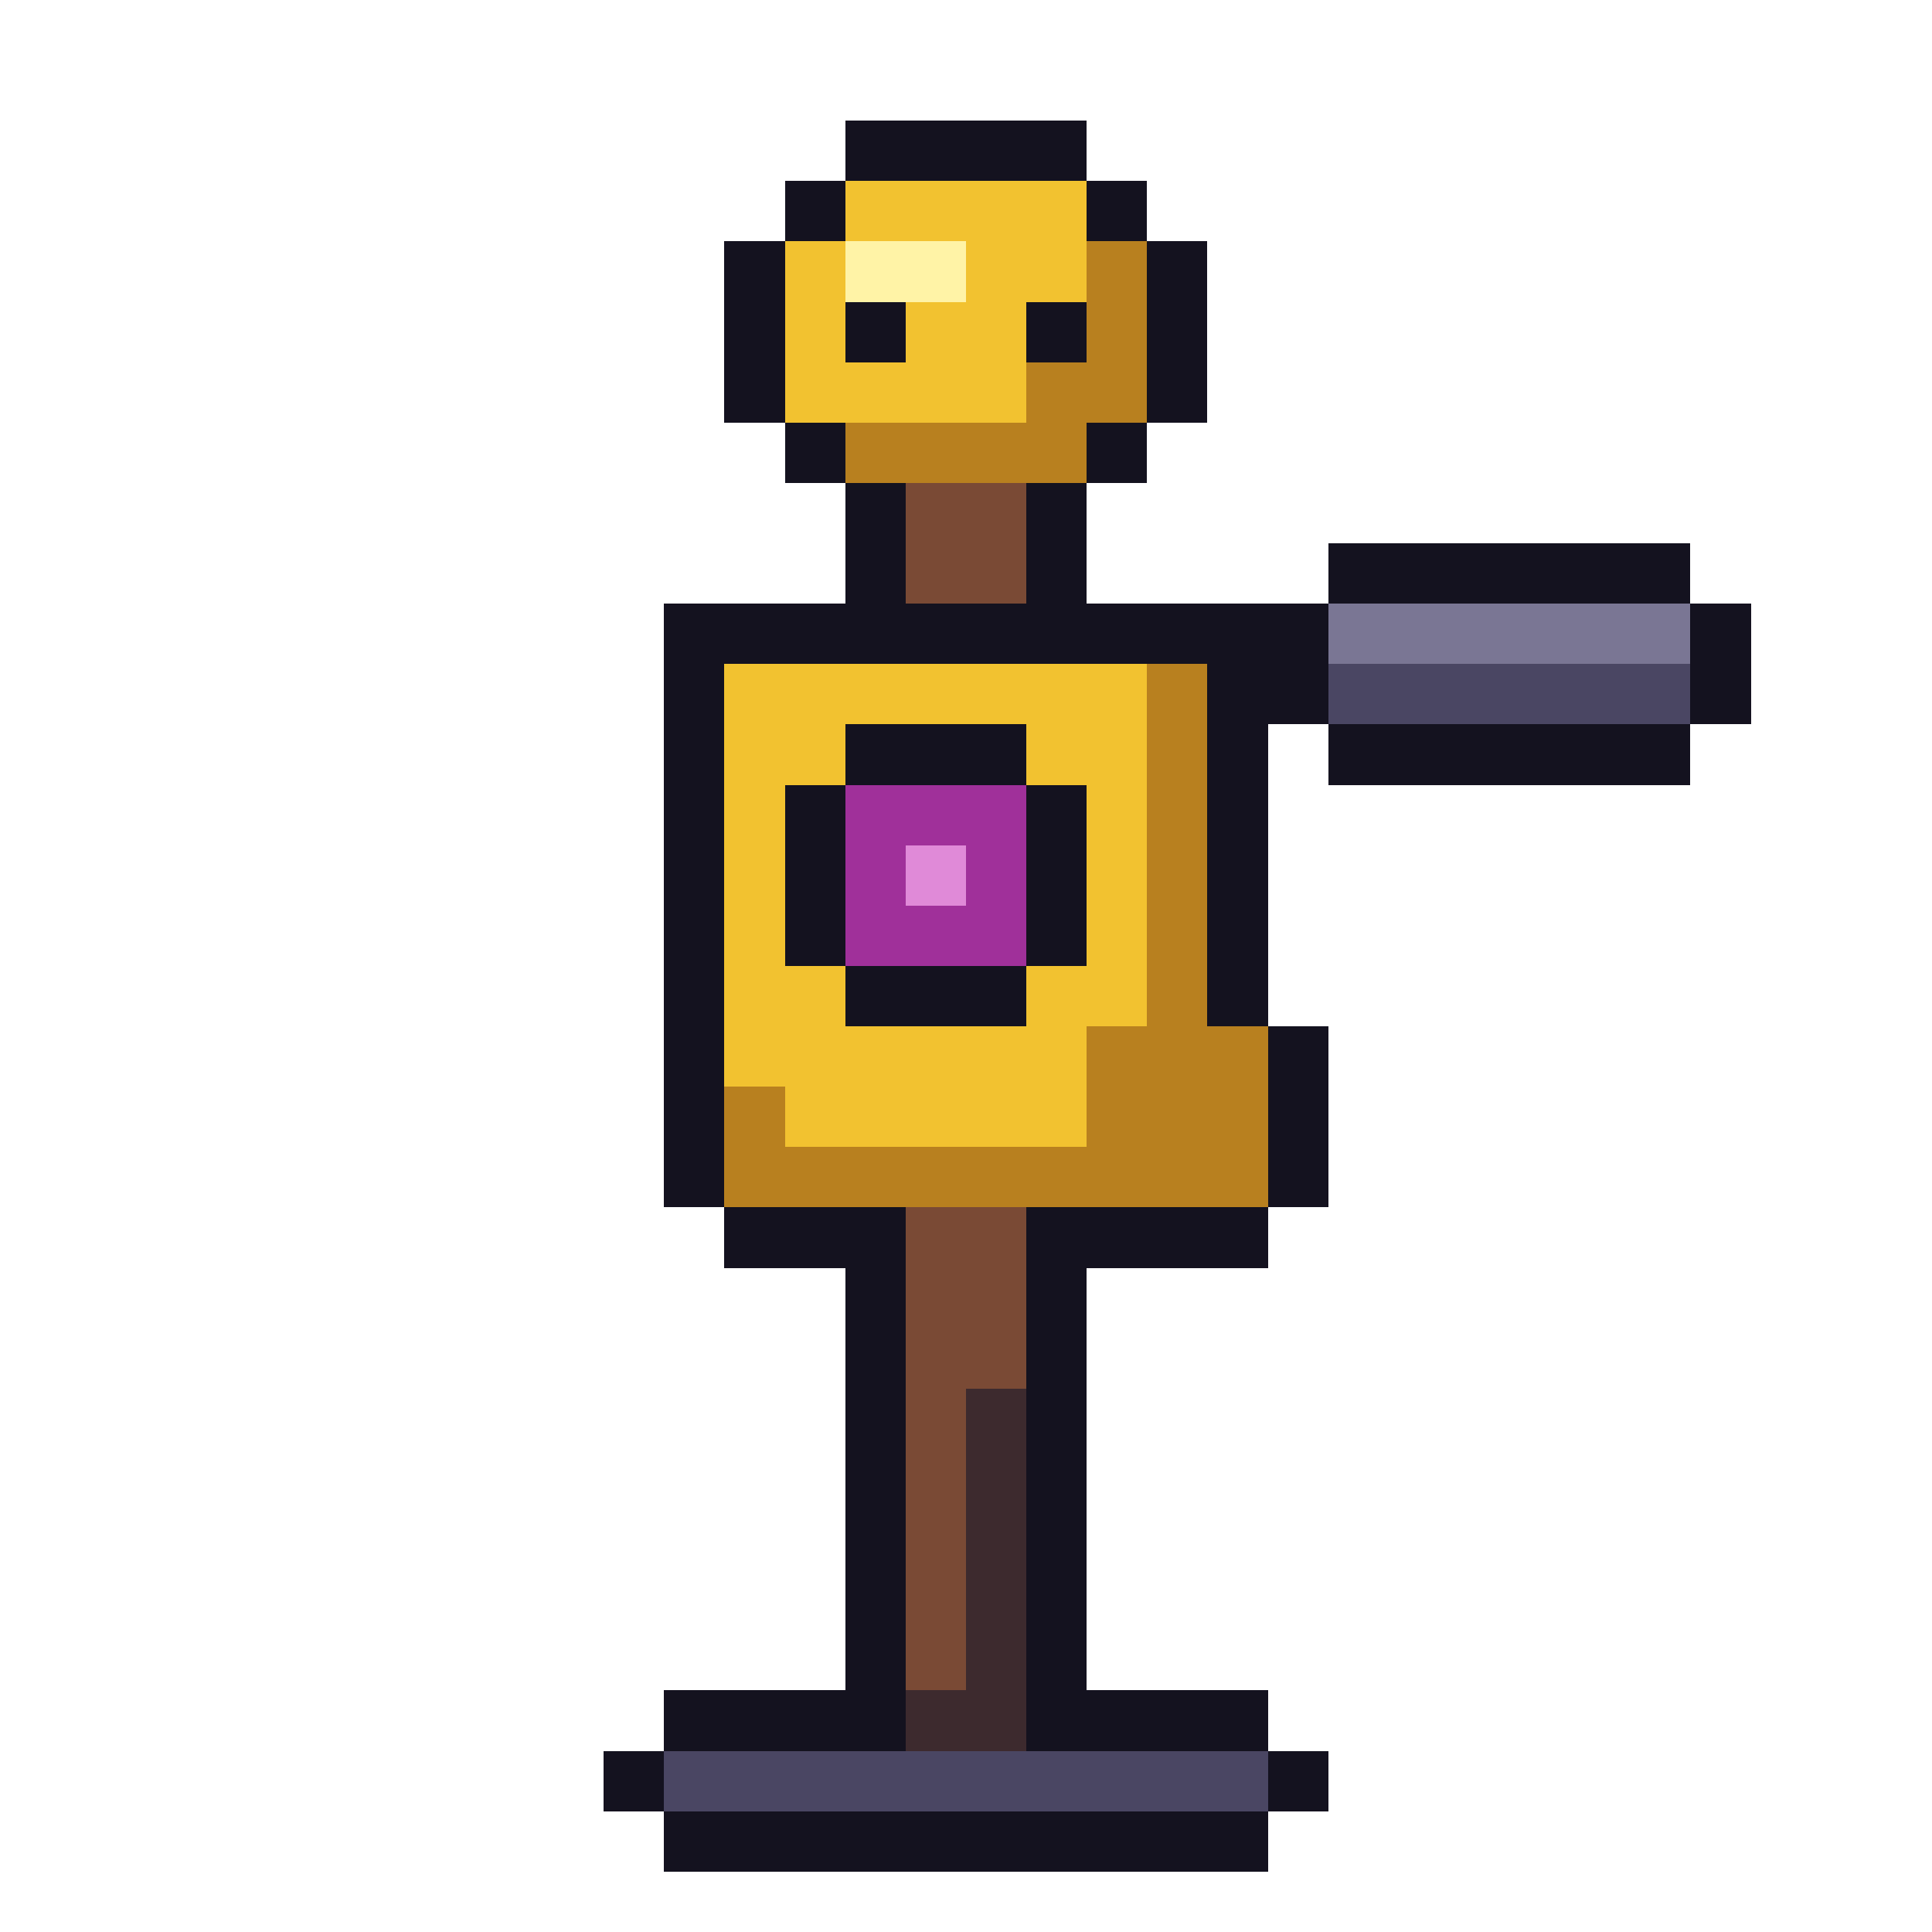
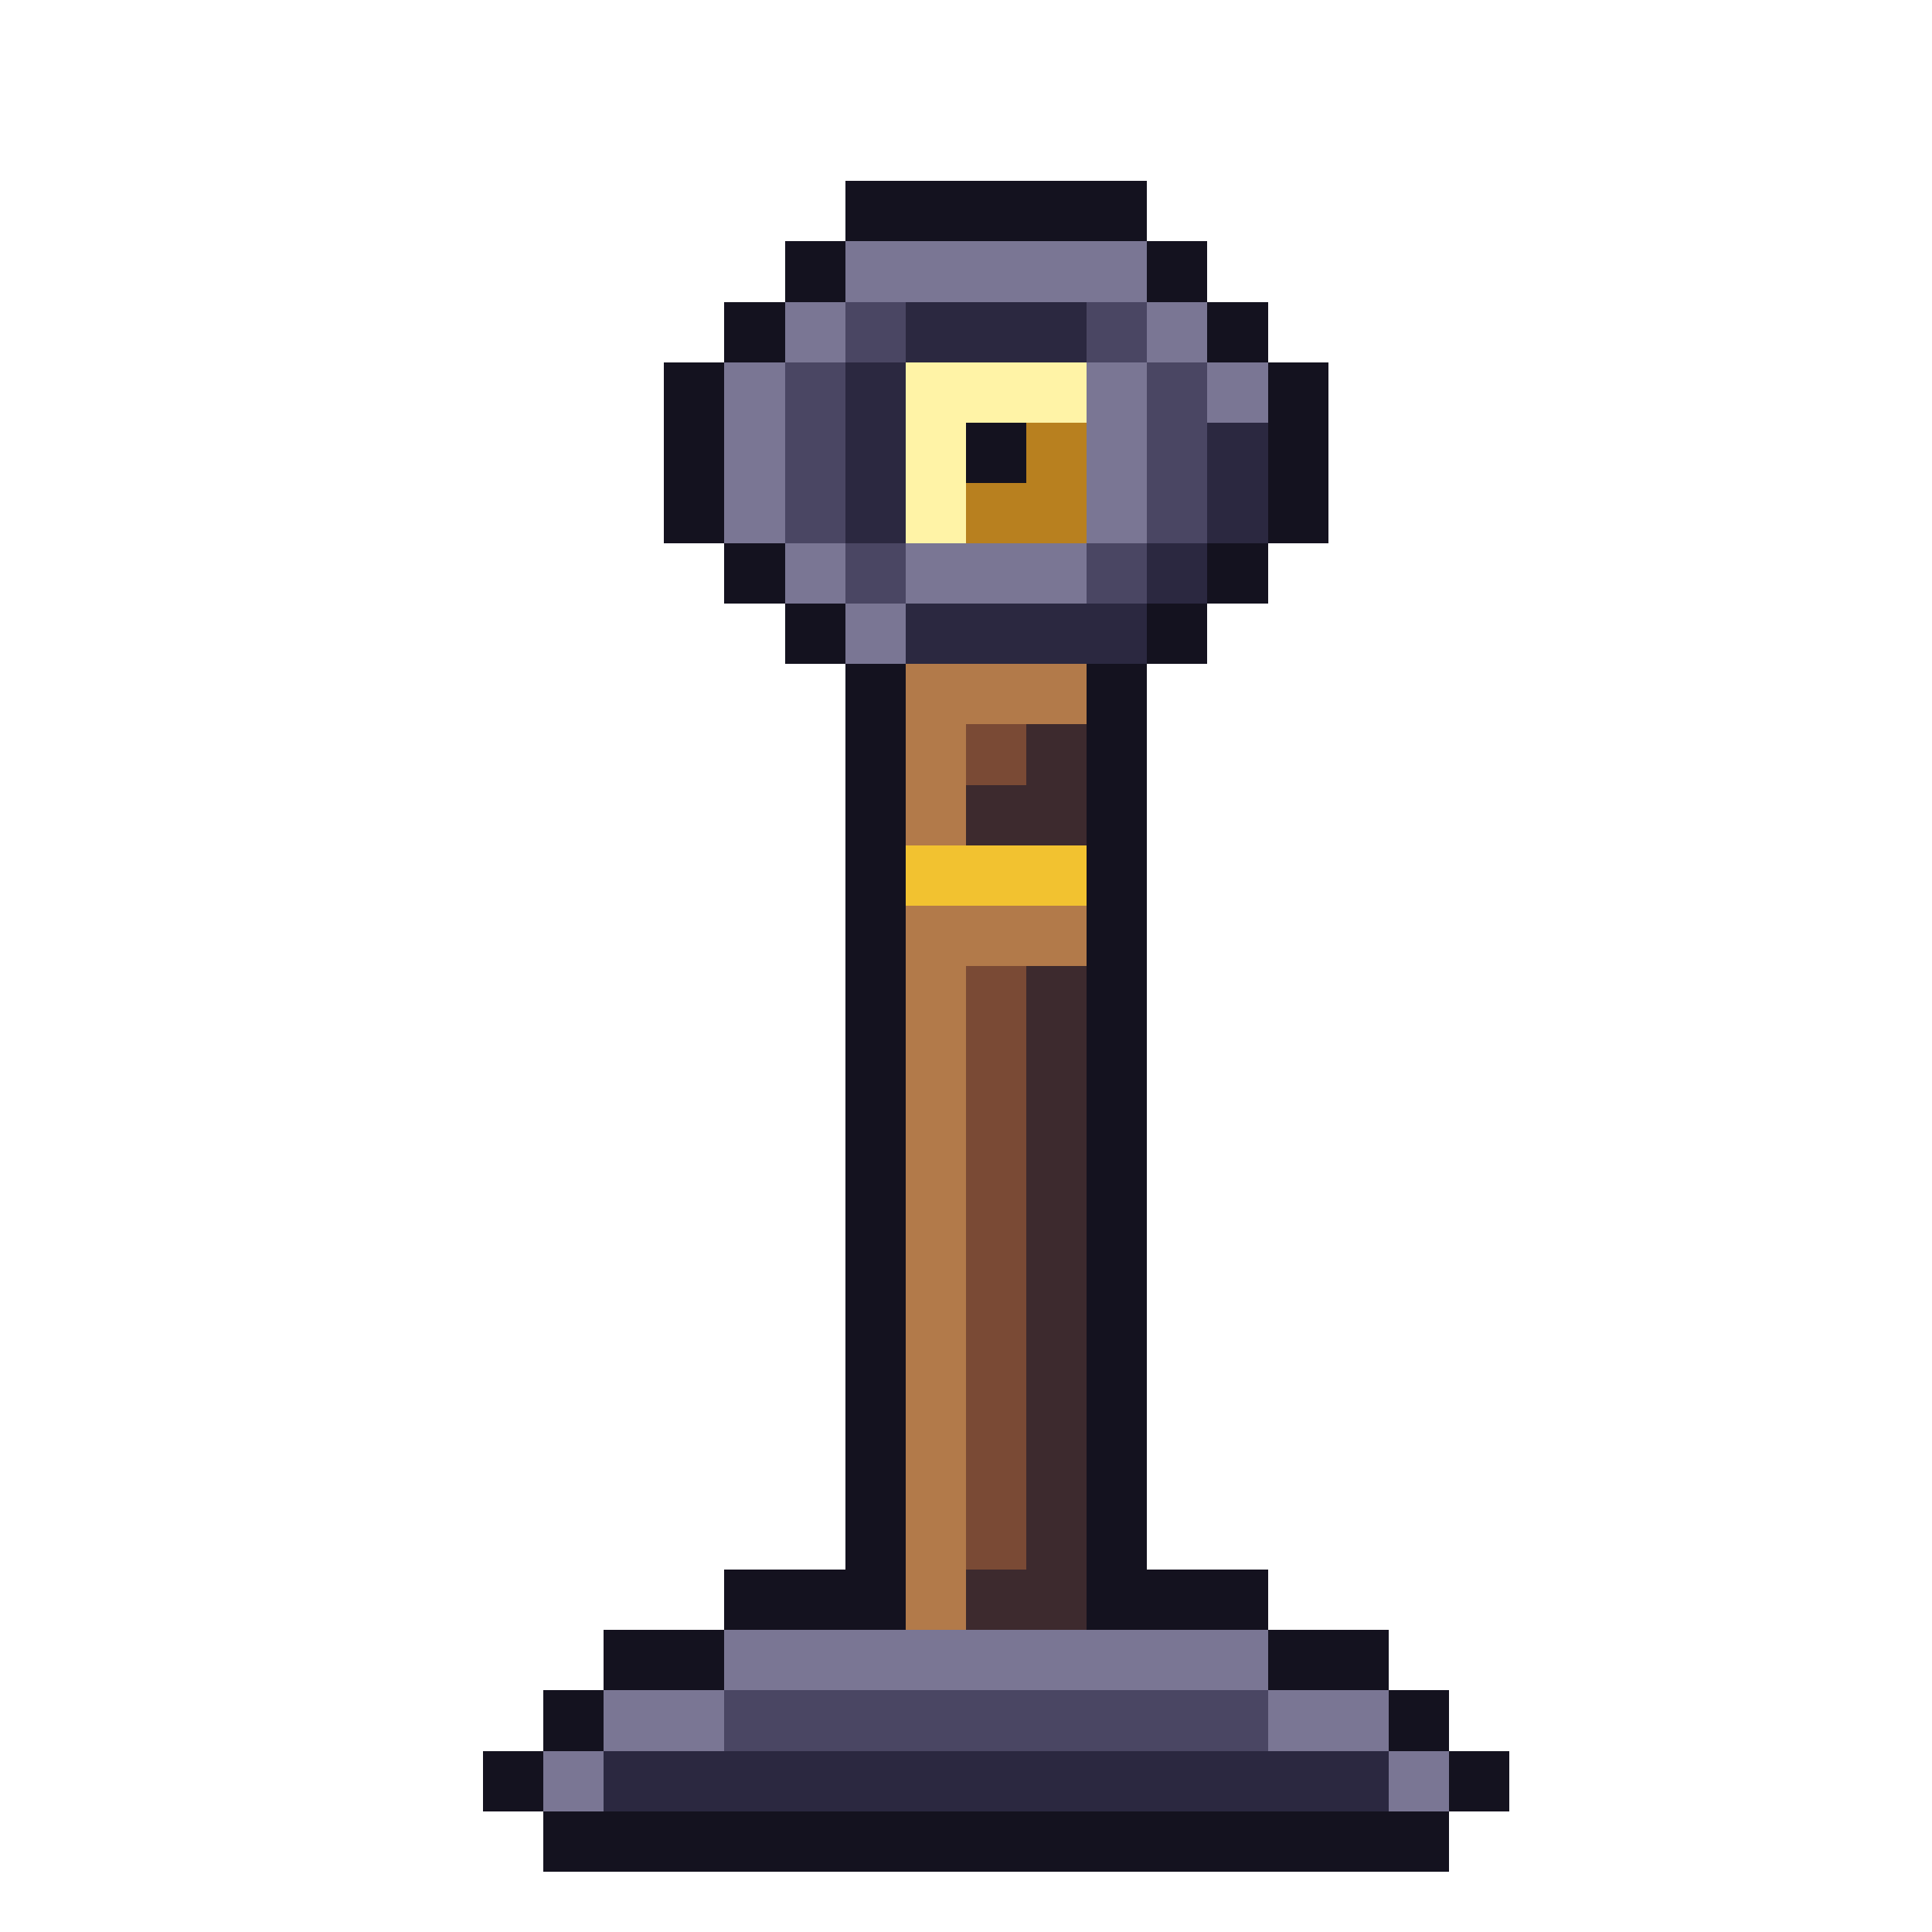
<svg xmlns="http://www.w3.org/2000/svg" width="32" height="32" viewBox="0 0 32 32" shape-rendering="crispEdges">
-   <rect x="14" y="2" width="4" height="1" fill="#14121f" />
-   <rect x="13" y="3" width="1" height="1" fill="#14121f" />
-   <rect x="14" y="3" width="4" height="1" fill="#f2c230" />
-   <rect x="18" y="3" width="1" height="1" fill="#14121f" />
-   <rect x="12" y="4" width="1" height="1" fill="#14121f" />
-   <rect x="13" y="4" width="1" height="1" fill="#f2c230" />
-   <rect x="14" y="4" width="2" height="1" fill="#fff3a6" />
-   <rect x="16" y="4" width="2" height="1" fill="#f2c230" />
-   <rect x="18" y="4" width="1" height="1" fill="#b8801f" />
+   <rect x="14" y="3" width="5" height="1" fill="#14121f" />
+   <rect x="13" y="4" width="1" height="1" fill="#14121f" />
+   <rect x="14" y="4" width="5" height="1" fill="#7a7694" />
  <rect x="19" y="4" width="1" height="1" fill="#14121f" />
  <rect x="12" y="5" width="1" height="1" fill="#14121f" />
-   <rect x="13" y="5" width="1" height="1" fill="#f2c230" />
-   <rect x="14" y="5" width="1" height="1" fill="#14121f" />
-   <rect x="15" y="5" width="2" height="1" fill="#f2c230" />
-   <rect x="17" y="5" width="1" height="1" fill="#14121f" />
-   <rect x="18" y="5" width="1" height="1" fill="#b8801f" />
-   <rect x="19" y="5" width="1" height="1" fill="#14121f" />
-   <rect x="12" y="6" width="1" height="1" fill="#14121f" />
-   <rect x="13" y="6" width="4" height="1" fill="#f2c230" />
-   <rect x="17" y="6" width="2" height="1" fill="#b8801f" />
-   <rect x="19" y="6" width="1" height="1" fill="#14121f" />
-   <rect x="13" y="7" width="1" height="1" fill="#14121f" />
-   <rect x="14" y="7" width="4" height="1" fill="#b8801f" />
-   <rect x="18" y="7" width="1" height="1" fill="#14121f" />
-   <rect x="14" y="8" width="1" height="1" fill="#14121f" />
-   <rect x="15" y="8" width="2" height="1" fill="#7a4a35" />
-   <rect x="17" y="8" width="1" height="1" fill="#14121f" />
-   <rect x="14" y="9" width="1" height="1" fill="#14121f" />
-   <rect x="15" y="9" width="2" height="1" fill="#7a4a35" />
-   <rect x="17" y="9" width="1" height="1" fill="#14121f" />
-   <rect x="22" y="9" width="6" height="1" fill="#14121f" />
-   <rect x="11" y="10" width="11" height="1" fill="#14121f" />
-   <rect x="22" y="10" width="6" height="1" fill="#7a7694" />
-   <rect x="28" y="10" width="1" height="1" fill="#14121f" />
-   <rect x="11" y="11" width="1" height="1" fill="#14121f" />
-   <rect x="12" y="11" width="7" height="1" fill="#f2c230" />
-   <rect x="19" y="11" width="1" height="1" fill="#b8801f" />
-   <rect x="20" y="11" width="2" height="1" fill="#14121f" />
-   <rect x="22" y="11" width="6" height="1" fill="#4a4663" />
-   <rect x="28" y="11" width="1" height="1" fill="#14121f" />
-   <rect x="11" y="12" width="1" height="1" fill="#14121f" />
-   <rect x="12" y="12" width="2" height="1" fill="#f2c230" />
-   <rect x="14" y="12" width="3" height="1" fill="#14121f" />
-   <rect x="17" y="12" width="2" height="1" fill="#f2c230" />
-   <rect x="19" y="12" width="1" height="1" fill="#b8801f" />
-   <rect x="20" y="12" width="1" height="1" fill="#14121f" />
-   <rect x="22" y="12" width="6" height="1" fill="#14121f" />
-   <rect x="11" y="13" width="1" height="1" fill="#14121f" />
-   <rect x="12" y="13" width="1" height="1" fill="#f2c230" />
-   <rect x="13" y="13" width="1" height="1" fill="#14121f" />
-   <rect x="14" y="13" width="3" height="1" fill="#a0309a" />
-   <rect x="17" y="13" width="1" height="1" fill="#14121f" />
-   <rect x="18" y="13" width="1" height="1" fill="#f2c230" />
-   <rect x="19" y="13" width="1" height="1" fill="#b8801f" />
-   <rect x="20" y="13" width="1" height="1" fill="#14121f" />
-   <rect x="11" y="14" width="1" height="1" fill="#14121f" />
-   <rect x="12" y="14" width="1" height="1" fill="#f2c230" />
-   <rect x="13" y="14" width="1" height="1" fill="#14121f" />
-   <rect x="14" y="14" width="1" height="1" fill="#a0309a" />
-   <rect x="15" y="14" width="1" height="1" fill="#e08ad8" />
-   <rect x="16" y="14" width="1" height="1" fill="#a0309a" />
-   <rect x="17" y="14" width="1" height="1" fill="#14121f" />
-   <rect x="18" y="14" width="1" height="1" fill="#f2c230" />
-   <rect x="19" y="14" width="1" height="1" fill="#b8801f" />
-   <rect x="20" y="14" width="1" height="1" fill="#14121f" />
-   <rect x="11" y="15" width="1" height="1" fill="#14121f" />
-   <rect x="12" y="15" width="1" height="1" fill="#f2c230" />
-   <rect x="13" y="15" width="1" height="1" fill="#14121f" />
-   <rect x="14" y="15" width="3" height="1" fill="#a0309a" />
-   <rect x="17" y="15" width="1" height="1" fill="#14121f" />
-   <rect x="18" y="15" width="1" height="1" fill="#f2c230" />
-   <rect x="19" y="15" width="1" height="1" fill="#b8801f" />
-   <rect x="20" y="15" width="1" height="1" fill="#14121f" />
-   <rect x="11" y="16" width="1" height="1" fill="#14121f" />
-   <rect x="12" y="16" width="2" height="1" fill="#f2c230" />
-   <rect x="14" y="16" width="3" height="1" fill="#14121f" />
-   <rect x="17" y="16" width="2" height="1" fill="#f2c230" />
-   <rect x="19" y="16" width="1" height="1" fill="#b8801f" />
-   <rect x="20" y="16" width="1" height="1" fill="#14121f" />
-   <rect x="11" y="17" width="1" height="1" fill="#14121f" />
-   <rect x="12" y="17" width="6" height="1" fill="#f2c230" />
-   <rect x="18" y="17" width="3" height="1" fill="#b8801f" />
-   <rect x="21" y="17" width="1" height="1" fill="#14121f" />
-   <rect x="11" y="18" width="1" height="1" fill="#14121f" />
-   <rect x="12" y="18" width="1" height="1" fill="#b8801f" />
-   <rect x="13" y="18" width="5" height="1" fill="#f2c230" />
-   <rect x="18" y="18" width="3" height="1" fill="#b8801f" />
-   <rect x="21" y="18" width="1" height="1" fill="#14121f" />
-   <rect x="11" y="19" width="1" height="1" fill="#14121f" />
-   <rect x="12" y="19" width="9" height="1" fill="#b8801f" />
-   <rect x="21" y="19" width="1" height="1" fill="#14121f" />
-   <rect x="12" y="20" width="3" height="1" fill="#14121f" />
-   <rect x="15" y="20" width="2" height="1" fill="#7a4a35" />
-   <rect x="17" y="20" width="4" height="1" fill="#14121f" />
+   <rect x="13" y="5" width="1" height="1" fill="#7a7694" />
+   <rect x="14" y="5" width="1" height="1" fill="#4a4663" />
+   <rect x="15" y="5" width="3" height="1" fill="#2b2840" />
+   <rect x="18" y="5" width="1" height="1" fill="#4a4663" />
+   <rect x="19" y="5" width="1" height="1" fill="#7a7694" />
+   <rect x="20" y="5" width="1" height="1" fill="#14121f" />
+   <rect x="11" y="6" width="1" height="1" fill="#14121f" />
+   <rect x="12" y="6" width="1" height="1" fill="#7a7694" />
+   <rect x="13" y="6" width="1" height="1" fill="#4a4663" />
+   <rect x="14" y="6" width="1" height="1" fill="#2b2840" />
+   <rect x="15" y="6" width="3" height="1" fill="#fff3a6" />
+   <rect x="18" y="6" width="1" height="1" fill="#7a7694" />
+   <rect x="19" y="6" width="1" height="1" fill="#4a4663" />
+   <rect x="20" y="6" width="1" height="1" fill="#7a7694" />
+   <rect x="21" y="6" width="1" height="1" fill="#14121f" />
+   <rect x="11" y="7" width="1" height="1" fill="#14121f" />
+   <rect x="12" y="7" width="1" height="1" fill="#7a7694" />
+   <rect x="13" y="7" width="1" height="1" fill="#4a4663" />
+   <rect x="14" y="7" width="1" height="1" fill="#2b2840" />
+   <rect x="15" y="7" width="1" height="1" fill="#fff3a6" />
+   <rect x="16" y="7" width="1" height="1" fill="#14121f" />
+   <rect x="17" y="7" width="1" height="1" fill="#b8801f" />
+   <rect x="18" y="7" width="1" height="1" fill="#7a7694" />
+   <rect x="19" y="7" width="1" height="1" fill="#4a4663" />
+   <rect x="20" y="7" width="1" height="1" fill="#2b2840" />
+   <rect x="21" y="7" width="1" height="1" fill="#14121f" />
+   <rect x="11" y="8" width="1" height="1" fill="#14121f" />
+   <rect x="12" y="8" width="1" height="1" fill="#7a7694" />
+   <rect x="13" y="8" width="1" height="1" fill="#4a4663" />
+   <rect x="14" y="8" width="1" height="1" fill="#2b2840" />
+   <rect x="15" y="8" width="1" height="1" fill="#fff3a6" />
+   <rect x="16" y="8" width="2" height="1" fill="#b8801f" />
+   <rect x="18" y="8" width="1" height="1" fill="#7a7694" />
+   <rect x="19" y="8" width="1" height="1" fill="#4a4663" />
+   <rect x="20" y="8" width="1" height="1" fill="#2b2840" />
+   <rect x="21" y="8" width="1" height="1" fill="#14121f" />
+   <rect x="12" y="9" width="1" height="1" fill="#14121f" />
+   <rect x="13" y="9" width="1" height="1" fill="#7a7694" />
+   <rect x="14" y="9" width="1" height="1" fill="#4a4663" />
+   <rect x="15" y="9" width="3" height="1" fill="#7a7694" />
+   <rect x="18" y="9" width="1" height="1" fill="#4a4663" />
+   <rect x="19" y="9" width="1" height="1" fill="#2b2840" />
+   <rect x="20" y="9" width="1" height="1" fill="#14121f" />
+   <rect x="13" y="10" width="1" height="1" fill="#14121f" />
+   <rect x="14" y="10" width="1" height="1" fill="#7a7694" />
+   <rect x="15" y="10" width="4" height="1" fill="#2b2840" />
+   <rect x="19" y="10" width="1" height="1" fill="#14121f" />
+   <rect x="14" y="11" width="1" height="1" fill="#14121f" />
+   <rect x="15" y="11" width="3" height="1" fill="#b27a4a" />
+   <rect x="18" y="11" width="1" height="1" fill="#14121f" />
+   <rect x="14" y="12" width="1" height="1" fill="#14121f" />
+   <rect x="15" y="12" width="1" height="1" fill="#b27a4a" />
+   <rect x="16" y="12" width="1" height="1" fill="#7a4a35" />
+   <rect x="17" y="12" width="1" height="1" fill="#3d2a2e" />
+   <rect x="18" y="12" width="1" height="1" fill="#14121f" />
+   <rect x="14" y="13" width="1" height="1" fill="#14121f" />
+   <rect x="15" y="13" width="1" height="1" fill="#b27a4a" />
+   <rect x="16" y="13" width="2" height="1" fill="#3d2a2e" />
+   <rect x="18" y="13" width="1" height="1" fill="#14121f" />
+   <rect x="14" y="14" width="1" height="1" fill="#14121f" />
+   <rect x="15" y="14" width="3" height="1" fill="#f2c230" />
+   <rect x="18" y="14" width="1" height="1" fill="#14121f" />
+   <rect x="14" y="15" width="1" height="1" fill="#14121f" />
+   <rect x="15" y="15" width="3" height="1" fill="#b27a4a" />
+   <rect x="18" y="15" width="1" height="1" fill="#14121f" />
+   <rect x="14" y="16" width="1" height="1" fill="#14121f" />
+   <rect x="15" y="16" width="1" height="1" fill="#b27a4a" />
+   <rect x="16" y="16" width="1" height="1" fill="#7a4a35" />
+   <rect x="17" y="16" width="1" height="1" fill="#3d2a2e" />
+   <rect x="18" y="16" width="1" height="1" fill="#14121f" />
+   <rect x="14" y="17" width="1" height="1" fill="#14121f" />
+   <rect x="15" y="17" width="1" height="1" fill="#b27a4a" />
+   <rect x="16" y="17" width="1" height="1" fill="#7a4a35" />
+   <rect x="17" y="17" width="1" height="1" fill="#3d2a2e" />
+   <rect x="18" y="17" width="1" height="1" fill="#14121f" />
+   <rect x="14" y="18" width="1" height="1" fill="#14121f" />
+   <rect x="15" y="18" width="1" height="1" fill="#b27a4a" />
+   <rect x="16" y="18" width="1" height="1" fill="#7a4a35" />
+   <rect x="17" y="18" width="1" height="1" fill="#3d2a2e" />
+   <rect x="18" y="18" width="1" height="1" fill="#14121f" />
+   <rect x="14" y="19" width="1" height="1" fill="#14121f" />
+   <rect x="15" y="19" width="1" height="1" fill="#b27a4a" />
+   <rect x="16" y="19" width="1" height="1" fill="#7a4a35" />
+   <rect x="17" y="19" width="1" height="1" fill="#3d2a2e" />
+   <rect x="18" y="19" width="1" height="1" fill="#14121f" />
+   <rect x="14" y="20" width="1" height="1" fill="#14121f" />
+   <rect x="15" y="20" width="1" height="1" fill="#b27a4a" />
+   <rect x="16" y="20" width="1" height="1" fill="#7a4a35" />
+   <rect x="17" y="20" width="1" height="1" fill="#3d2a2e" />
+   <rect x="18" y="20" width="1" height="1" fill="#14121f" />
  <rect x="14" y="21" width="1" height="1" fill="#14121f" />
-   <rect x="15" y="21" width="2" height="1" fill="#7a4a35" />
-   <rect x="17" y="21" width="1" height="1" fill="#14121f" />
+   <rect x="15" y="21" width="1" height="1" fill="#b27a4a" />
+   <rect x="16" y="21" width="1" height="1" fill="#7a4a35" />
+   <rect x="17" y="21" width="1" height="1" fill="#3d2a2e" />
+   <rect x="18" y="21" width="1" height="1" fill="#14121f" />
  <rect x="14" y="22" width="1" height="1" fill="#14121f" />
-   <rect x="15" y="22" width="2" height="1" fill="#7a4a35" />
-   <rect x="17" y="22" width="1" height="1" fill="#14121f" />
+   <rect x="15" y="22" width="1" height="1" fill="#b27a4a" />
+   <rect x="16" y="22" width="1" height="1" fill="#7a4a35" />
+   <rect x="17" y="22" width="1" height="1" fill="#3d2a2e" />
+   <rect x="18" y="22" width="1" height="1" fill="#14121f" />
  <rect x="14" y="23" width="1" height="1" fill="#14121f" />
-   <rect x="15" y="23" width="1" height="1" fill="#7a4a35" />
-   <rect x="16" y="23" width="1" height="1" fill="#3d2a2e" />
-   <rect x="17" y="23" width="1" height="1" fill="#14121f" />
+   <rect x="15" y="23" width="1" height="1" fill="#b27a4a" />
+   <rect x="16" y="23" width="1" height="1" fill="#7a4a35" />
+   <rect x="17" y="23" width="1" height="1" fill="#3d2a2e" />
+   <rect x="18" y="23" width="1" height="1" fill="#14121f" />
  <rect x="14" y="24" width="1" height="1" fill="#14121f" />
-   <rect x="15" y="24" width="1" height="1" fill="#7a4a35" />
-   <rect x="16" y="24" width="1" height="1" fill="#3d2a2e" />
-   <rect x="17" y="24" width="1" height="1" fill="#14121f" />
+   <rect x="15" y="24" width="1" height="1" fill="#b27a4a" />
+   <rect x="16" y="24" width="1" height="1" fill="#7a4a35" />
+   <rect x="17" y="24" width="1" height="1" fill="#3d2a2e" />
+   <rect x="18" y="24" width="1" height="1" fill="#14121f" />
  <rect x="14" y="25" width="1" height="1" fill="#14121f" />
-   <rect x="15" y="25" width="1" height="1" fill="#7a4a35" />
-   <rect x="16" y="25" width="1" height="1" fill="#3d2a2e" />
-   <rect x="17" y="25" width="1" height="1" fill="#14121f" />
-   <rect x="14" y="26" width="1" height="1" fill="#14121f" />
-   <rect x="15" y="26" width="1" height="1" fill="#7a4a35" />
-   <rect x="16" y="26" width="1" height="1" fill="#3d2a2e" />
-   <rect x="17" y="26" width="1" height="1" fill="#14121f" />
-   <rect x="14" y="27" width="1" height="1" fill="#14121f" />
-   <rect x="15" y="27" width="1" height="1" fill="#7a4a35" />
-   <rect x="16" y="27" width="1" height="1" fill="#3d2a2e" />
-   <rect x="17" y="27" width="1" height="1" fill="#14121f" />
-   <rect x="11" y="28" width="4" height="1" fill="#14121f" />
-   <rect x="15" y="28" width="2" height="1" fill="#3d2a2e" />
-   <rect x="17" y="28" width="4" height="1" fill="#14121f" />
-   <rect x="10" y="29" width="1" height="1" fill="#14121f" />
-   <rect x="11" y="29" width="10" height="1" fill="#4a4663" />
-   <rect x="21" y="29" width="1" height="1" fill="#14121f" />
-   <rect x="11" y="30" width="10" height="1" fill="#14121f" />
+   <rect x="15" y="25" width="1" height="1" fill="#b27a4a" />
+   <rect x="16" y="25" width="1" height="1" fill="#7a4a35" />
+   <rect x="17" y="25" width="1" height="1" fill="#3d2a2e" />
+   <rect x="18" y="25" width="1" height="1" fill="#14121f" />
+   <rect x="12" y="26" width="3" height="1" fill="#14121f" />
+   <rect x="15" y="26" width="1" height="1" fill="#b27a4a" />
+   <rect x="16" y="26" width="2" height="1" fill="#3d2a2e" />
+   <rect x="18" y="26" width="3" height="1" fill="#14121f" />
+   <rect x="10" y="27" width="2" height="1" fill="#14121f" />
+   <rect x="12" y="27" width="9" height="1" fill="#7a7694" />
+   <rect x="21" y="27" width="2" height="1" fill="#14121f" />
+   <rect x="9" y="28" width="1" height="1" fill="#14121f" />
+   <rect x="10" y="28" width="2" height="1" fill="#7a7694" />
+   <rect x="12" y="28" width="9" height="1" fill="#4a4663" />
+   <rect x="21" y="28" width="2" height="1" fill="#7a7694" />
+   <rect x="23" y="28" width="1" height="1" fill="#14121f" />
+   <rect x="8" y="29" width="1" height="1" fill="#14121f" />
+   <rect x="9" y="29" width="1" height="1" fill="#7a7694" />
+   <rect x="10" y="29" width="13" height="1" fill="#2b2840" />
+   <rect x="23" y="29" width="1" height="1" fill="#7a7694" />
+   <rect x="24" y="29" width="1" height="1" fill="#14121f" />
+   <rect x="9" y="30" width="15" height="1" fill="#14121f" />
</svg>
